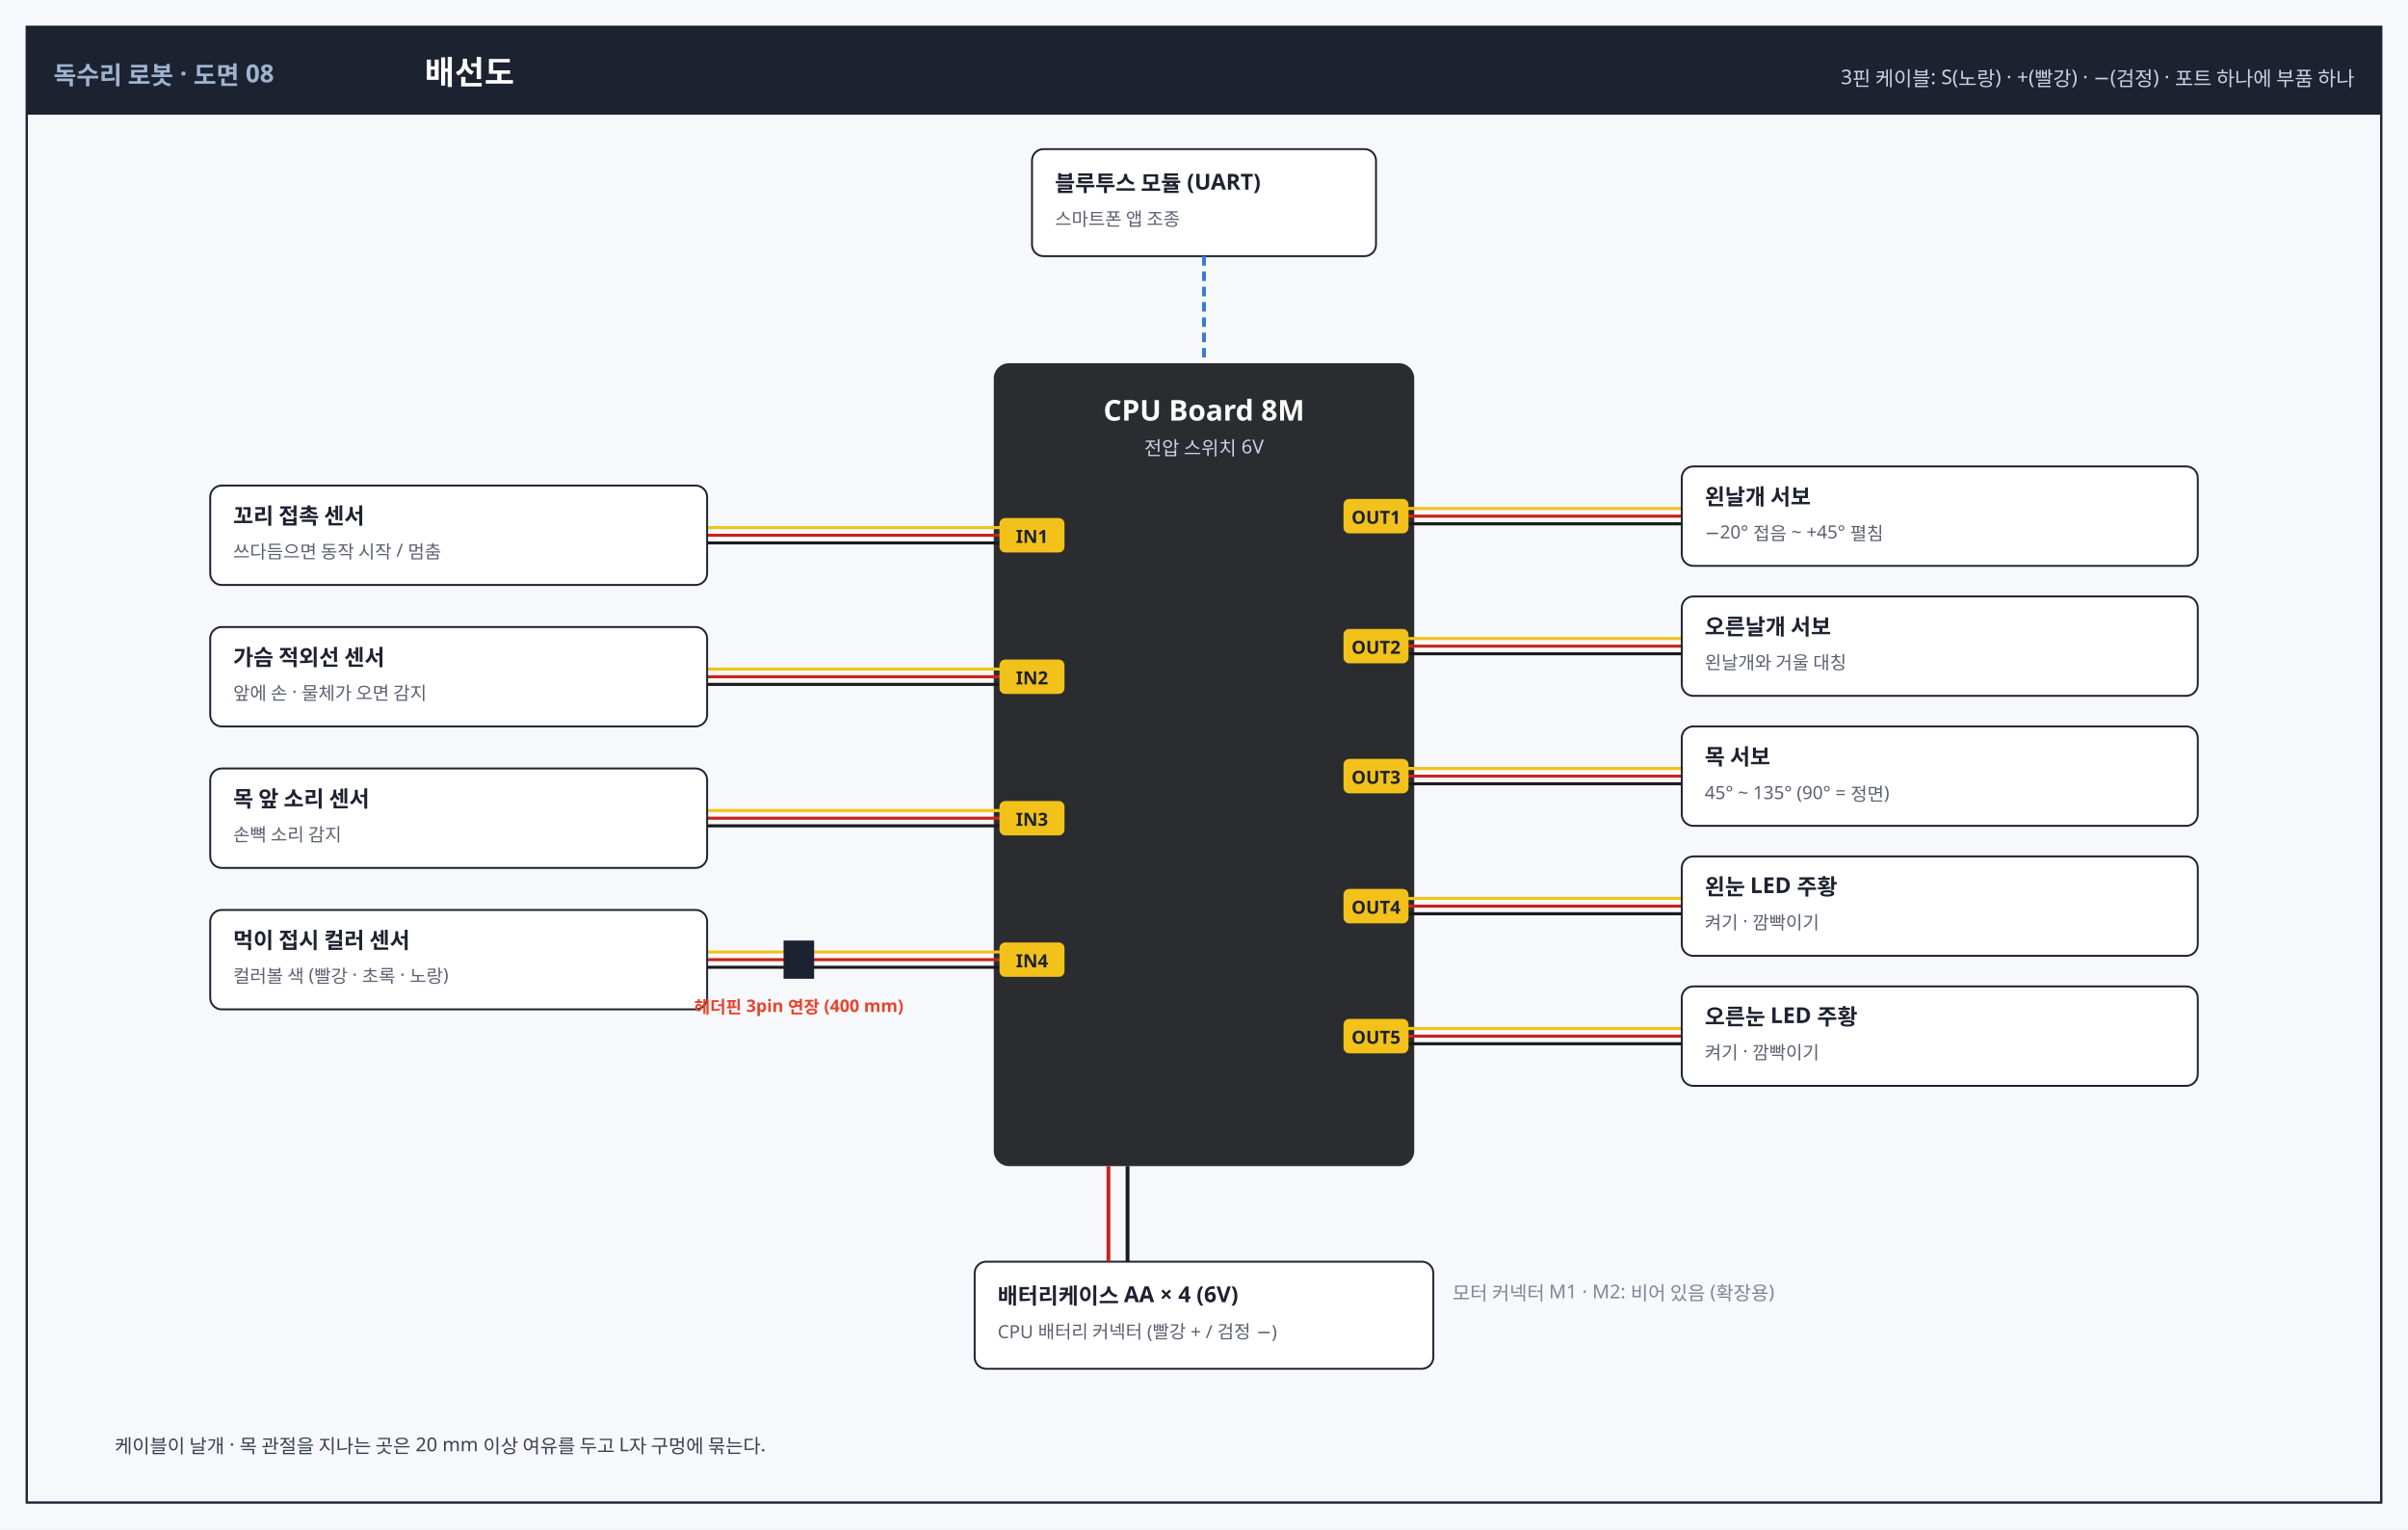
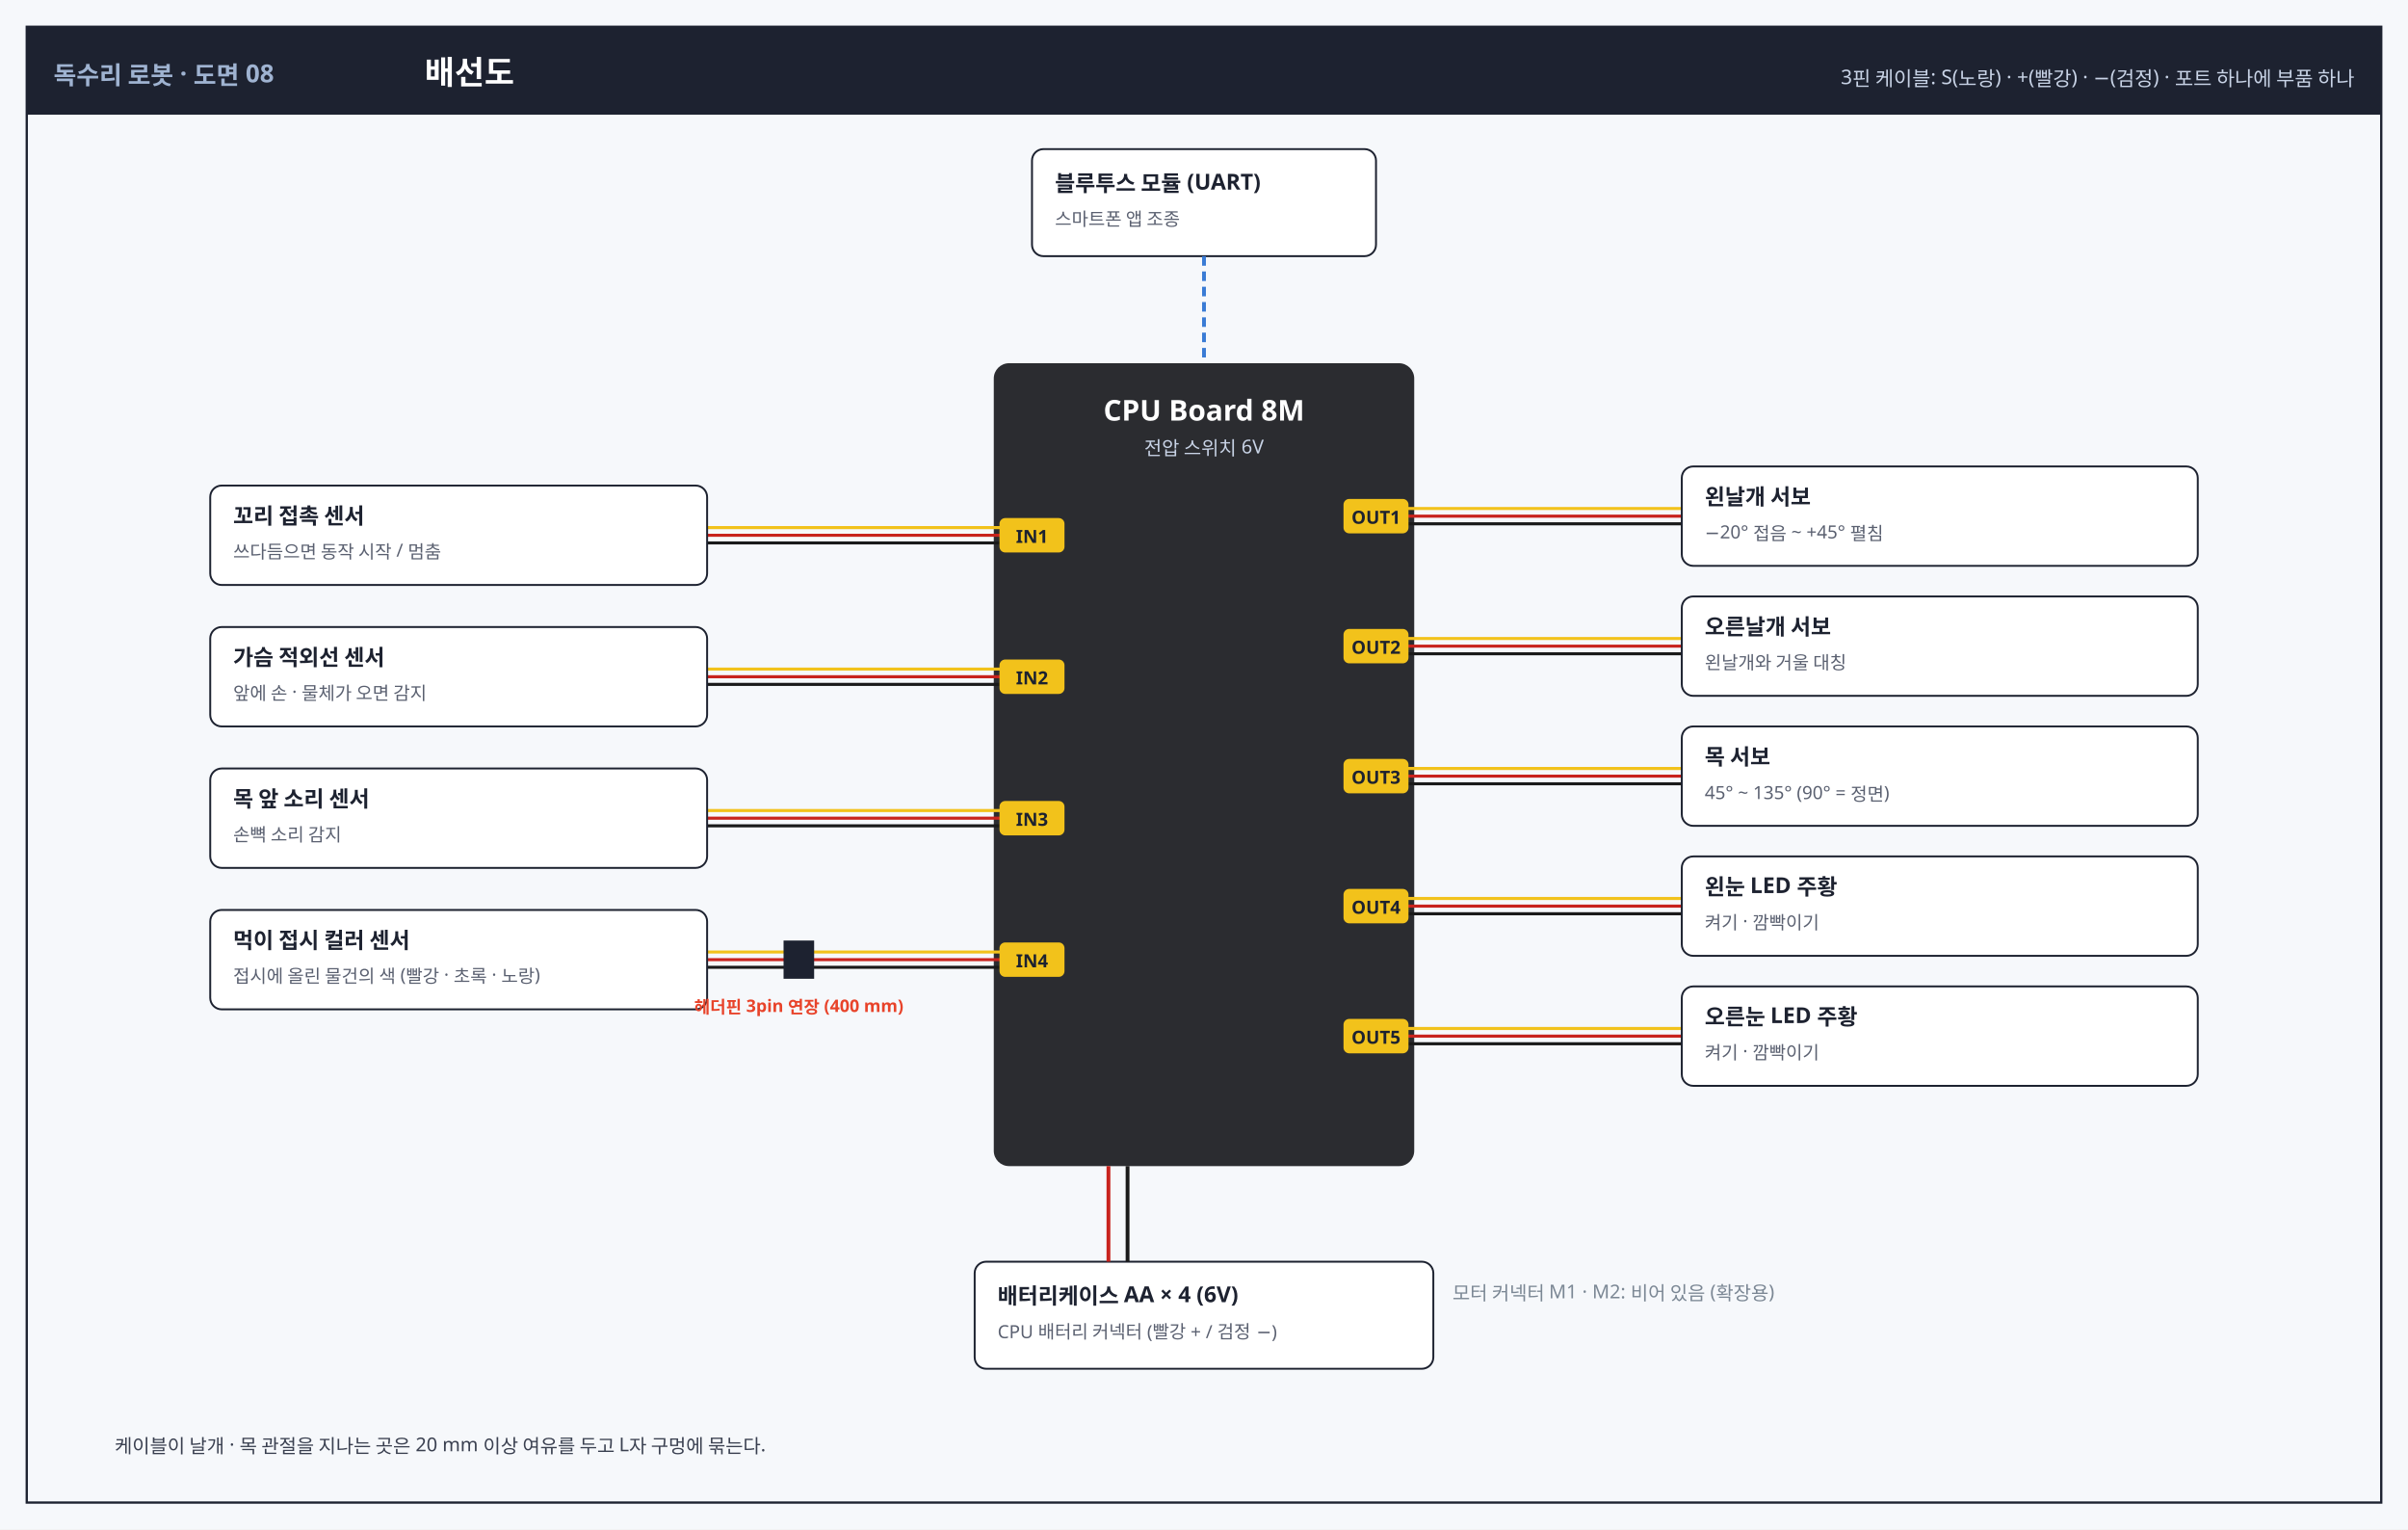
<svg xmlns="http://www.w3.org/2000/svg" viewBox="0 0 1260 800" width="1260" height="800" font-family="JetBrains Mono, 'Noto Sans KR', sans-serif">
  <defs>
    <pattern id="g" width="10" height="10" patternUnits="userSpaceOnUse">
      <path d="M10 0H0V10" fill="none" stroke="#e3e8ef" stroke-width="0.5" />
    </pattern>
  </defs>
  <rect width="100%" height="100%" fill="#f6f8fb" />
  <rect x="14" y="14" width="1232" height="772" fill="none" stroke="#1d2230" stroke-width="1.2" />
  <rect x="14" y="14" width="1232" height="46" fill="#1d2230" />
  <text x="28.0" y="44.0" font-size="13" fill="#9fb3d1" font-weight="700" text-anchor="start">독수리 로봇 · 도면 08</text>
  <text x="222.2" y="44.0" font-size="17" fill="#ffffff" font-weight="700" text-anchor="start">배선도</text>
  <text x="1232.0" y="44.0" font-size="10.5" fill="#c8d3e6" font-weight="400" text-anchor="end">3핀 케이블: S(노랑) · +(빨강) · −(검정) · 포트 하나에 부품 하나</text>
  <rect x="520" y="190" width="220" height="420" rx="8" fill="#2b2c30" />
  <text x="630.0" y="220.0" font-size="15" fill="#fff" font-weight="700" text-anchor="middle">CPU Board 8M</text>
  <text x="630.0" y="238.0" font-size="10" fill="#c8d3e6" font-weight="400" text-anchor="middle">전압 스위치 6V</text>
  <path d="M 370 276 C 447.0 276, 447.0 276, 524 276" fill="none" stroke="#f2c21b" stroke-width="1.6" />
  <path d="M 370 280 C 447.0 280, 447.0 280, 524 280" fill="none" stroke="#c8231d" stroke-width="1.6" />
  <path d="M 370 284 C 447.0 284, 447.0 284, 524 284" fill="none" stroke="#1a1a1a" stroke-width="1.6" />
  <rect x="523" y="271" width="34" height="18" rx="3" fill="#f2c21b" />
  <text x="540.0" y="284.0" font-size="9.5" fill="#1d2230" font-weight="700" text-anchor="middle">IN1</text>
  <rect x="110" y="254" width="260" height="52" rx="6" fill="#fff" stroke="#1d2230" />
  <text x="122.0" y="274.0" font-size="11.5" fill="#1d2230" font-weight="700" text-anchor="start">꼬리 접촉 센서</text>
  <text x="122.0" y="292.0" font-size="9.5" fill="#5a6070" font-weight="400" text-anchor="start">쓰다듬으면 동작 시작 / 멈춤</text>
  <path d="M 370 350 C 447.0 350, 447.0 350, 524 350" fill="none" stroke="#f2c21b" stroke-width="1.6" />
  <path d="M 370 354 C 447.0 354, 447.0 354, 524 354" fill="none" stroke="#c8231d" stroke-width="1.6" />
  <path d="M 370 358 C 447.0 358, 447.0 358, 524 358" fill="none" stroke="#1a1a1a" stroke-width="1.6" />
  <rect x="523" y="345" width="34" height="18" rx="3" fill="#f2c21b" />
  <text x="540.0" y="358.0" font-size="9.5" fill="#1d2230" font-weight="700" text-anchor="middle">IN2</text>
  <rect x="110" y="328" width="260" height="52" rx="6" fill="#fff" stroke="#1d2230" />
  <text x="122.0" y="348.0" font-size="11.5" fill="#1d2230" font-weight="700" text-anchor="start">가슴 적외선 센서</text>
  <text x="122.0" y="366.0" font-size="9.5" fill="#5a6070" font-weight="400" text-anchor="start">앞에 손 · 물체가 오면 감지</text>
  <path d="M 370 424 C 447.0 424, 447.0 424, 524 424" fill="none" stroke="#f2c21b" stroke-width="1.6" />
  <path d="M 370 428 C 447.0 428, 447.0 428, 524 428" fill="none" stroke="#c8231d" stroke-width="1.6" />
  <path d="M 370 432 C 447.0 432, 447.0 432, 524 432" fill="none" stroke="#1a1a1a" stroke-width="1.6" />
  <rect x="523" y="419" width="34" height="18" rx="3" fill="#f2c21b" />
  <text x="540.0" y="432.0" font-size="9.5" fill="#1d2230" font-weight="700" text-anchor="middle">IN3</text>
  <rect x="110" y="402" width="260" height="52" rx="6" fill="#fff" stroke="#1d2230" />
  <text x="122.0" y="422.0" font-size="11.5" fill="#1d2230" font-weight="700" text-anchor="start">목 앞 소리 센서</text>
  <text x="122.0" y="440.0" font-size="9.5" fill="#5a6070" font-weight="400" text-anchor="start">손뼉 소리 감지</text>
  <path d="M 370 498 C 447.0 498, 447.0 498, 524 498" fill="none" stroke="#f2c21b" stroke-width="1.6" />
  <path d="M 370 502 C 447.0 502, 447.0 502, 524 502" fill="none" stroke="#c8231d" stroke-width="1.6" />
  <path d="M 370 506 C 447.0 506, 447.0 506, 524 506" fill="none" stroke="#1a1a1a" stroke-width="1.6" />
  <rect x="523" y="493" width="34" height="18" rx="3" fill="#f2c21b" />
  <text x="540.0" y="506.0" font-size="9.5" fill="#1d2230" font-weight="700" text-anchor="middle">IN4</text>
  <rect x="110" y="476" width="260" height="52" rx="6" fill="#fff" stroke="#1d2230" />
  <text x="122.0" y="496.0" font-size="11.5" fill="#1d2230" font-weight="700" text-anchor="start">먹이 접시 컬러 센서</text>
-   <text x="122.0" y="514.0" font-size="9.5" fill="#5a6070" font-weight="400" text-anchor="start">컬러볼 색 (빨강 · 초록 · 노랑)</text>
+   <text x="122.0" y="514.0" font-size="9.5" fill="#5a6070" font-weight="400" text-anchor="start">접시에 올린 물건의 색 (빨강 · 초록 · 노랑)</text>
  <rect x="410" y="492" width="16" height="20" fill="#1d2230" />
  <text x="418.0" y="530.0" font-size="9" fill="#e8432a" font-weight="700" text-anchor="middle">헤더핀 3pin 연장 (400 mm)</text>
  <path d="M 736 266 C 808.0 266, 808.0 266, 880 266" fill="none" stroke="#f2c21b" stroke-width="1.6" />
  <path d="M 736 270 C 808.0 270, 808.0 270, 880 270" fill="none" stroke="#c8231d" stroke-width="1.6" />
  <path d="M 736 274 C 808.0 274, 808.0 274, 880 274" fill="none" stroke="#1a1a1a" stroke-width="1.6" />
  <rect x="703" y="261" width="34" height="18" rx="3" fill="#f2c21b" />
  <text x="720.0" y="274.0" font-size="9.5" fill="#1d2230" font-weight="700" text-anchor="middle">OUT1</text>
  <rect x="880" y="244" width="270" height="52" rx="6" fill="#fff" stroke="#1d2230" />
  <text x="892.0" y="264.0" font-size="11.5" fill="#1d2230" font-weight="700" text-anchor="start">왼날개 서보</text>
  <text x="892.0" y="282.0" font-size="9.5" fill="#5a6070" font-weight="400" text-anchor="start">−20° 접음 ~ +45° 펼침</text>
  <path d="M 736 334 C 808.0 334, 808.0 334, 880 334" fill="none" stroke="#f2c21b" stroke-width="1.6" />
  <path d="M 736 338 C 808.0 338, 808.0 338, 880 338" fill="none" stroke="#c8231d" stroke-width="1.6" />
  <path d="M 736 342 C 808.0 342, 808.0 342, 880 342" fill="none" stroke="#1a1a1a" stroke-width="1.6" />
  <rect x="703" y="329" width="34" height="18" rx="3" fill="#f2c21b" />
  <text x="720.0" y="342.0" font-size="9.5" fill="#1d2230" font-weight="700" text-anchor="middle">OUT2</text>
  <rect x="880" y="312" width="270" height="52" rx="6" fill="#fff" stroke="#1d2230" />
  <text x="892.0" y="332.0" font-size="11.5" fill="#1d2230" font-weight="700" text-anchor="start">오른날개 서보</text>
  <text x="892.0" y="350.0" font-size="9.5" fill="#5a6070" font-weight="400" text-anchor="start">왼날개와 거울 대칭</text>
  <path d="M 736 402 C 808.0 402, 808.0 402, 880 402" fill="none" stroke="#f2c21b" stroke-width="1.6" />
  <path d="M 736 406 C 808.0 406, 808.0 406, 880 406" fill="none" stroke="#c8231d" stroke-width="1.6" />
  <path d="M 736 410 C 808.0 410, 808.0 410, 880 410" fill="none" stroke="#1a1a1a" stroke-width="1.6" />
  <rect x="703" y="397" width="34" height="18" rx="3" fill="#f2c21b" />
  <text x="720.0" y="410.0" font-size="9.5" fill="#1d2230" font-weight="700" text-anchor="middle">OUT3</text>
  <rect x="880" y="380" width="270" height="52" rx="6" fill="#fff" stroke="#1d2230" />
  <text x="892.0" y="400.0" font-size="11.5" fill="#1d2230" font-weight="700" text-anchor="start">목 서보</text>
  <text x="892.0" y="418.0" font-size="9.5" fill="#5a6070" font-weight="400" text-anchor="start">45° ~ 135° (90° = 정면)</text>
  <path d="M 736 470 C 808.0 470, 808.0 470, 880 470" fill="none" stroke="#f2c21b" stroke-width="1.6" />
  <path d="M 736 474 C 808.0 474, 808.0 474, 880 474" fill="none" stroke="#c8231d" stroke-width="1.6" />
  <path d="M 736 478 C 808.0 478, 808.0 478, 880 478" fill="none" stroke="#1a1a1a" stroke-width="1.6" />
  <rect x="703" y="465" width="34" height="18" rx="3" fill="#f2c21b" />
  <text x="720.0" y="478.0" font-size="9.5" fill="#1d2230" font-weight="700" text-anchor="middle">OUT4</text>
  <rect x="880" y="448" width="270" height="52" rx="6" fill="#fff" stroke="#1d2230" />
  <text x="892.0" y="468.0" font-size="11.5" fill="#1d2230" font-weight="700" text-anchor="start">왼눈 LED 주황</text>
  <text x="892.0" y="486.0" font-size="9.5" fill="#5a6070" font-weight="400" text-anchor="start">켜기 · 깜빡이기</text>
  <path d="M 736 538 C 808.0 538, 808.0 538, 880 538" fill="none" stroke="#f2c21b" stroke-width="1.6" />
  <path d="M 736 542 C 808.0 542, 808.0 542, 880 542" fill="none" stroke="#c8231d" stroke-width="1.6" />
  <path d="M 736 546 C 808.0 546, 808.0 546, 880 546" fill="none" stroke="#1a1a1a" stroke-width="1.6" />
  <rect x="703" y="533" width="34" height="18" rx="3" fill="#f2c21b" />
  <text x="720.0" y="546.0" font-size="9.5" fill="#1d2230" font-weight="700" text-anchor="middle">OUT5</text>
  <rect x="880" y="516" width="270" height="52" rx="6" fill="#fff" stroke="#1d2230" />
  <text x="892.0" y="536.0" font-size="11.5" fill="#1d2230" font-weight="700" text-anchor="start">오른눈 LED 주황</text>
  <text x="892.0" y="554.0" font-size="9.5" fill="#5a6070" font-weight="400" text-anchor="start">켜기 · 깜빡이기</text>
  <rect x="510" y="660" width="240" height="56" rx="6" fill="#fff" stroke="#1d2230" />
  <text x="522.0" y="682.0" font-size="11.5" fill="#1d2230" font-weight="700" text-anchor="start">배터리케이스 AA × 4 (6V)</text>
  <text x="522.0" y="700.0" font-size="9.5" fill="#5a6070" font-weight="400" text-anchor="start">CPU 배터리 커넥터 (빨강 + / 검정 −)</text>
  <line x1="580" y1="610" x2="580" y2="660" stroke="#c8231d" stroke-width="2" />
  <line x1="590" y1="610" x2="590" y2="660" stroke="#1a1a1a" stroke-width="2" />
  <rect x="540" y="78" width="180" height="56" rx="6" fill="#fff" stroke="#1d2230" />
  <text x="552.0" y="100.0" font-size="11.5" fill="#1d2230" font-weight="700" text-anchor="start">블루투스 모듈 (UART)</text>
  <text x="552.0" y="118.0" font-size="9.5" fill="#5a6070" font-weight="400" text-anchor="start">스마트폰 앱 조종</text>
  <line x1="630" y1="134" x2="630" y2="190" stroke="#3a7bd5" stroke-width="2" stroke-dasharray="5 3" />
  <text x="760.0" y="680.0" font-size="10" fill="#7b8794" font-weight="400" text-anchor="start">모터 커넥터 M1 · M2: 비어 있음 (확장용)</text>
  <text x="60.0" y="760.0" font-size="10" fill="#3a4050" font-weight="400" text-anchor="start">케이블이 날개 · 목 관절을 지나는 곳은 20 mm 이상 여유를 두고 L자 구멍에 묶는다.</text>
</svg>
